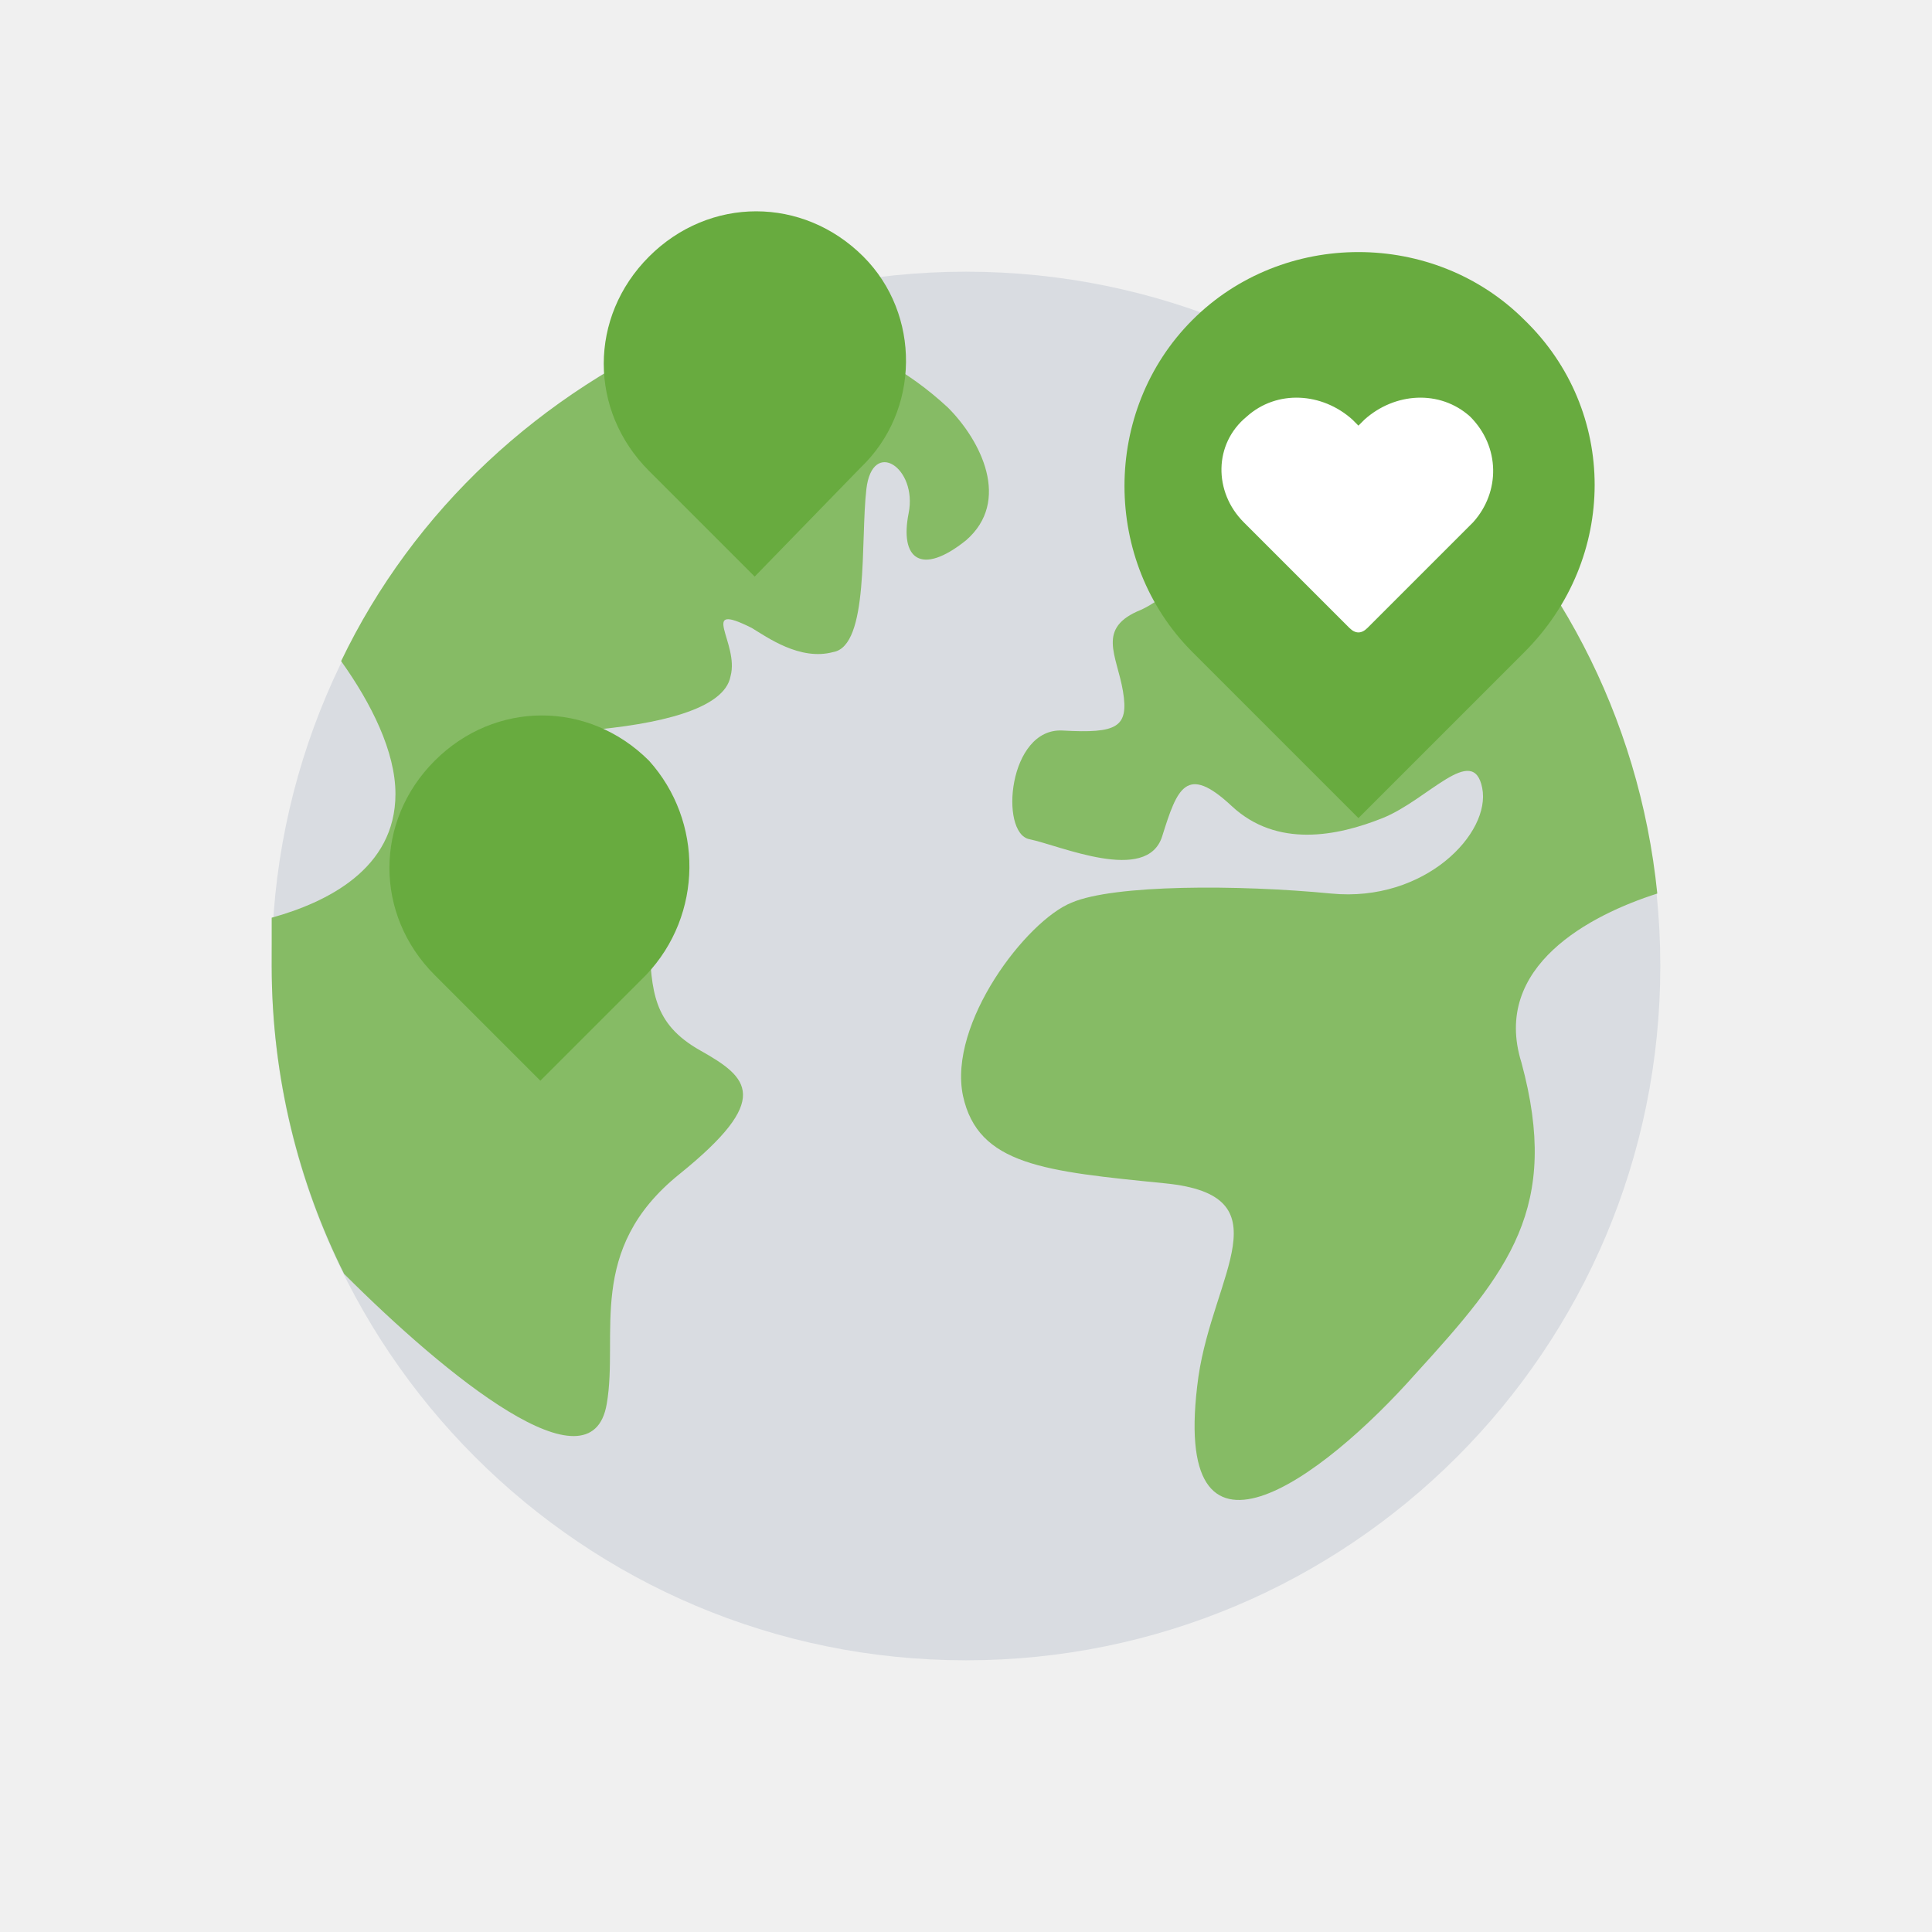
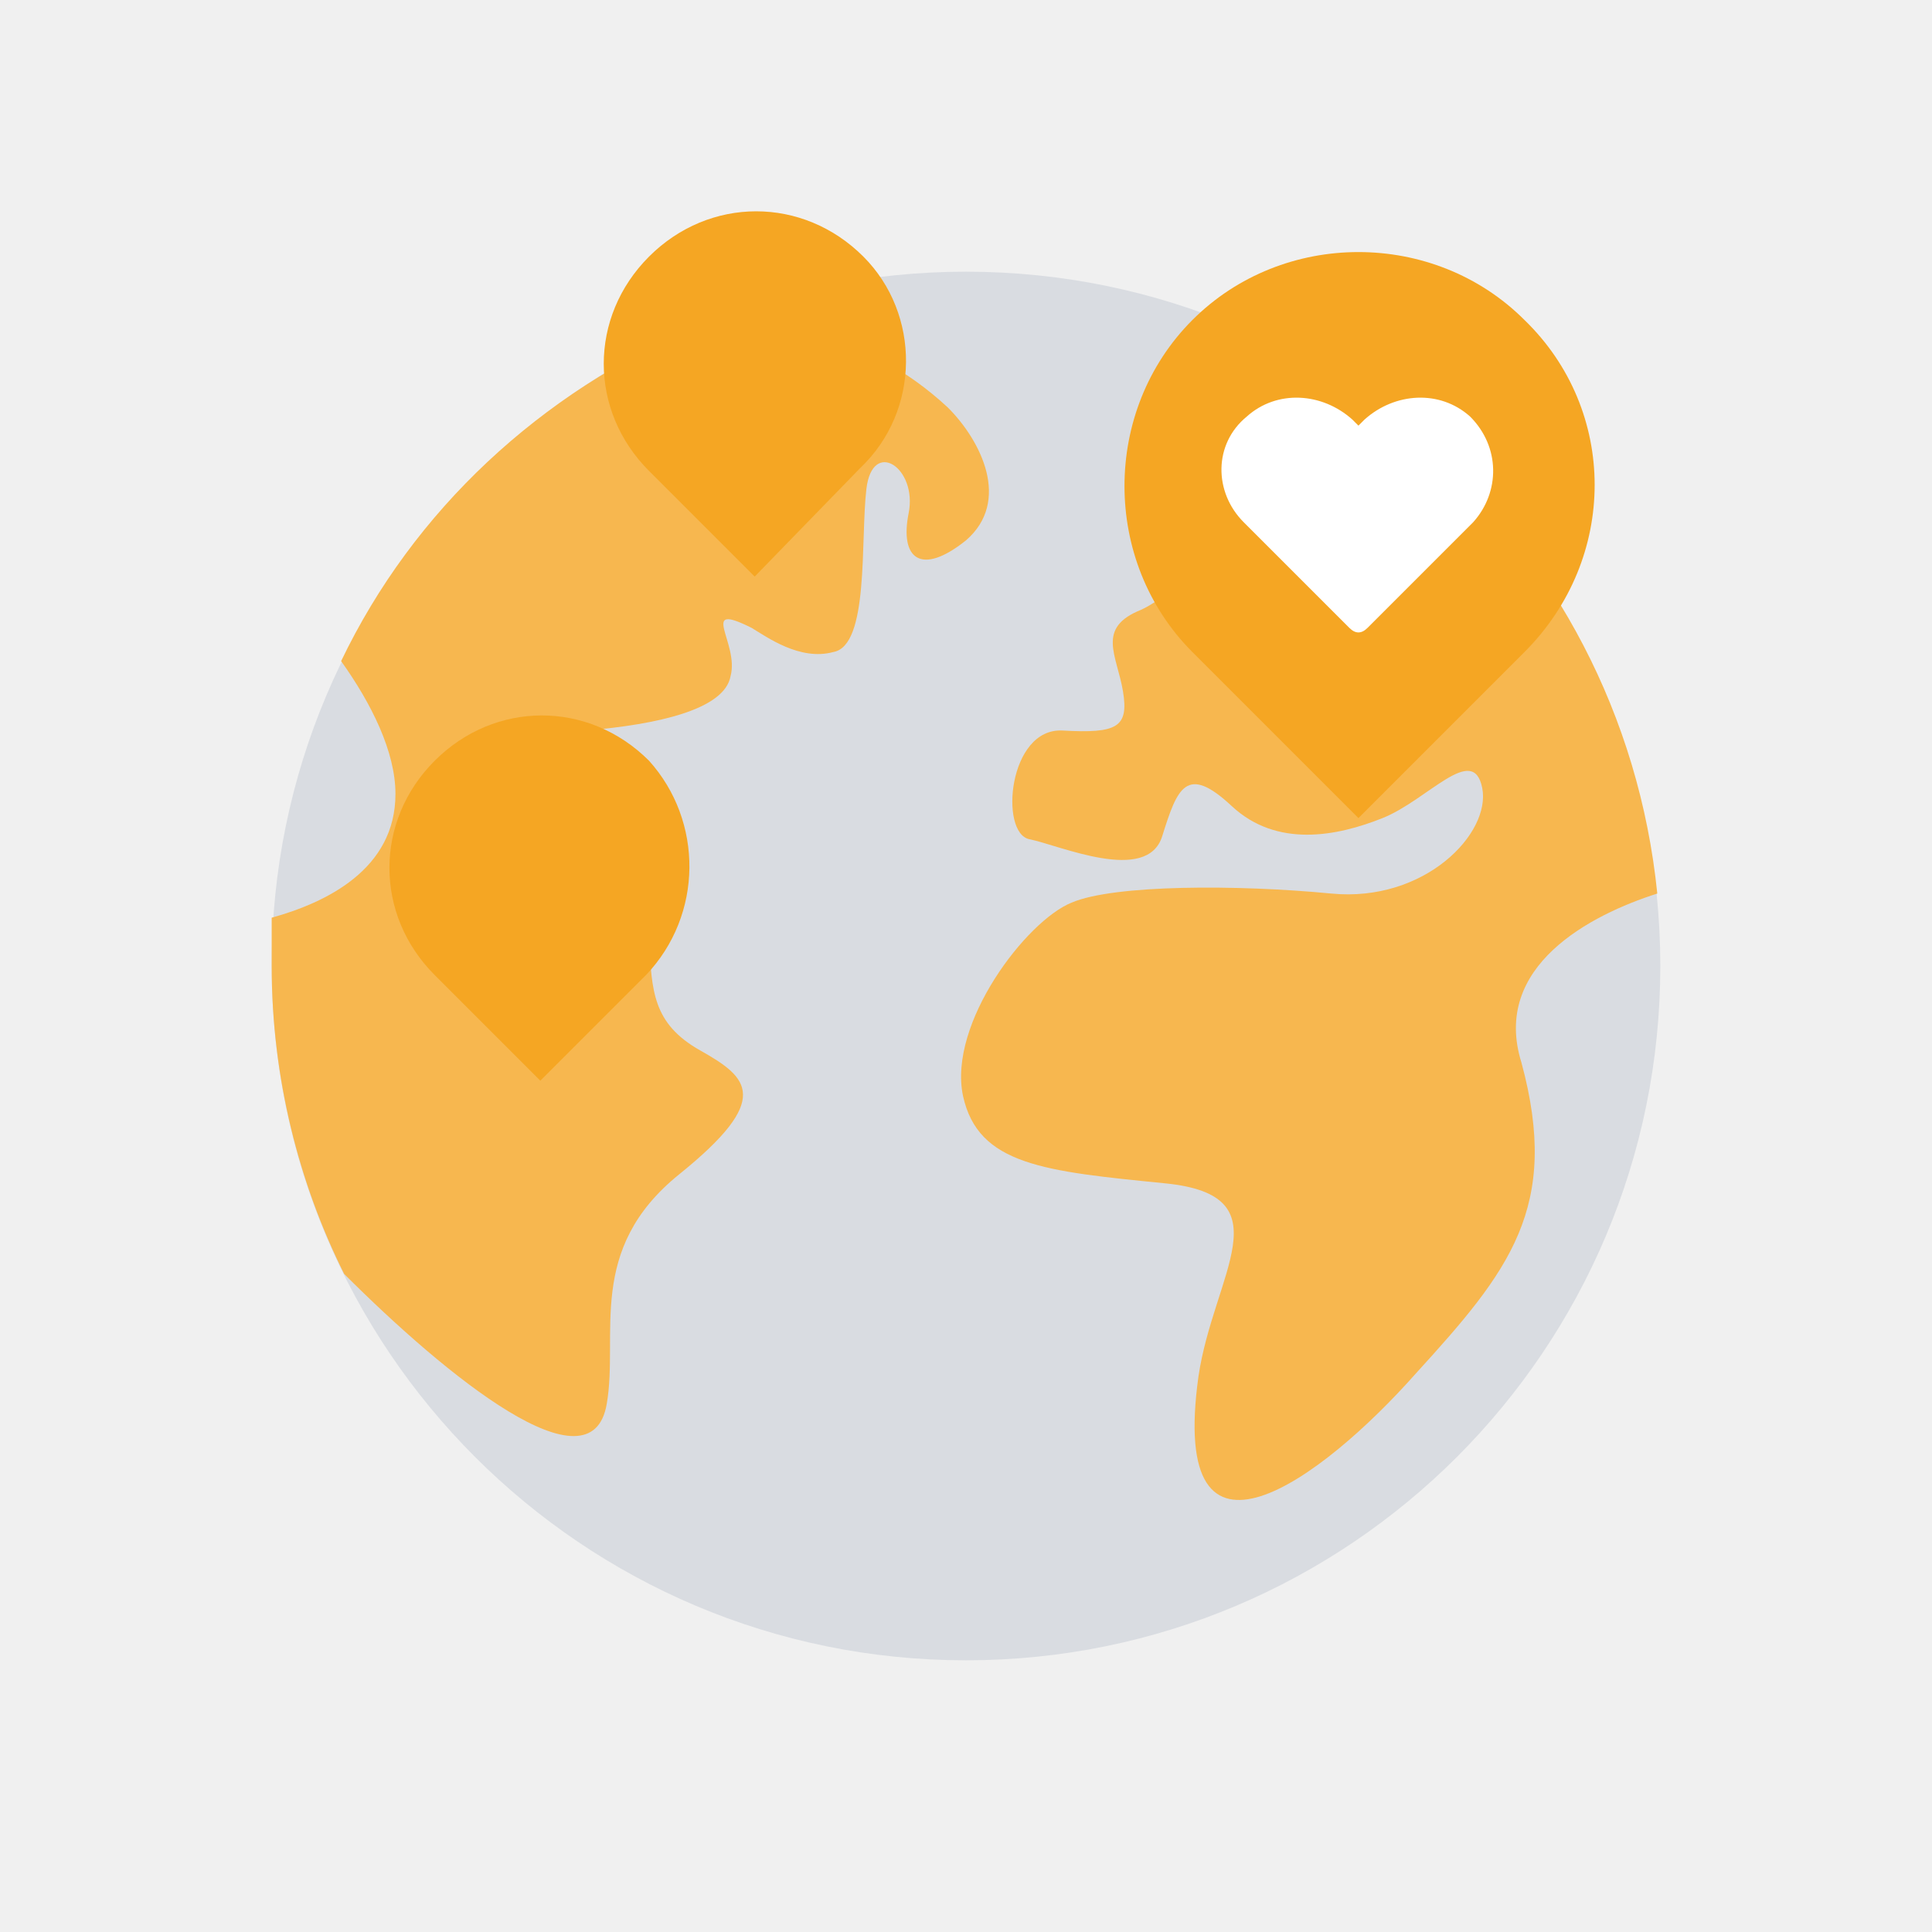
<svg xmlns="http://www.w3.org/2000/svg" id="Layer_1" style="enable-background:new 0 0 64 64;" version="1.1" viewBox="0 0 64 64" xml:space="preserve">
  <style type="text/css">
- 	.st0{fill:#86BB65;}
+ 	.st0{fill:#F7B74F;}
	.st1{fill:#FFFFFF;}
- 	.st2{fill:#68AB3F;}
+ 	.st2{fill:#F5A623;}
	.st3{fill:none;stroke:#D9DCE1;stroke-width:4;stroke-linecap:round;stroke-miterlimit:10;}
	.st4{fill:#D9DCE1;}
	.st5{fill:none;stroke:#D9DCE1;stroke-width:3;stroke-linecap:round;stroke-linejoin:round;stroke-miterlimit:10;}
	.st6{fill:none;stroke:#FFFFFF;stroke-width:2;stroke-miterlimit:10;}
	.st7{fill:none;stroke:#D9DCE1;stroke-width:2;stroke-linecap:square;stroke-miterlimit:10;}
	.st8{fill:none;stroke:#D9DCE1;stroke-width:2;stroke-linecap:square;stroke-miterlimit:10;stroke-dasharray:0.102,6.132;}
- 	.st9{fill:none;stroke:#86BB65;stroke-width:2;stroke-miterlimit:10;}
- 	.st10{fill:none;stroke:#68AB3F;stroke-width:4;stroke-linecap:round;stroke-miterlimit:10;}
- 	.st11{fill:none;stroke:#68AB3F;stroke-width:3;stroke-miterlimit:10;}
- 	.st12{fill:none;stroke:#68AB3F;stroke-width:2;stroke-miterlimit:10;}
+ 	.st9{fill:none;stroke:#F7B74F;stroke-width:2;stroke-miterlimit:10;}
+ 	.st10{fill:none;stroke:#F5A623;stroke-width:4;stroke-linecap:round;stroke-miterlimit:10;}
+ 	.st11{fill:none;stroke:#F5A623;stroke-width:3;stroke-miterlimit:10;}
+ 	.st12{fill:none;stroke:#F5A623;stroke-width:2;stroke-miterlimit:10;}
	.st13{fill:none;stroke:#D9DCE1;stroke-width:2;stroke-miterlimit:10;}
- 	.st14{fill-rule:evenodd;clip-rule:evenodd;fill:#86BB65;}
- 	.st15{fill:none;stroke:#68AB3F;stroke-width:6;stroke-linecap:round;stroke-miterlimit:10;}
- 	.st16{fill-rule:evenodd;clip-rule:evenodd;fill:#68AB3F;}
- 	.st17{fill:none;stroke:#68AB3F;stroke-width:3;stroke-linecap:round;stroke-miterlimit:10;}
+ 	.st14{fill-rule:evenodd;clip-rule:evenodd;fill:#F7B74F;}
+ 	.st15{fill:none;stroke:#F5A623;stroke-width:6;stroke-linecap:round;stroke-miterlimit:10;}
+ 	.st16{fill-rule:evenodd;clip-rule:evenodd;fill:#F5A623;}
+ 	.st17{fill:none;stroke:#F5A623;stroke-width:3;stroke-linecap:round;stroke-miterlimit:10;}
	.st18{fill:none;stroke:#D9DCE1;stroke-width:4;stroke-miterlimit:10;}
- 	.st19{fill:none;stroke:#86BB65;stroke-width:9.52;stroke-linecap:round;stroke-miterlimit:10;}
+ 	.st19{fill:none;stroke:#F7B74F;stroke-width:9.52;stroke-linecap:round;stroke-miterlimit:10;}
	.st20{fill:none;stroke:#D9DCE1;stroke-width:9.52;stroke-linecap:round;stroke-miterlimit:10;}
- 	.st21{fill:none;stroke:#68AB3F;stroke-width:2;stroke-miterlimit:10;stroke-dasharray:2,2;}
+ 	.st21{fill:none;stroke:#F5A623;stroke-width:2;stroke-miterlimit:10;stroke-dasharray:2,2;}
	.st22{fill:none;stroke:#D9DCE1;stroke-width:16.238;stroke-linecap:round;stroke-miterlimit:10;}
	.st23{fill:none;stroke:#D9DCE1;stroke-width:15.944;stroke-linecap:square;stroke-miterlimit:10;}
	.st24{fill:none;stroke:#77B5D1;stroke-width:17.733;stroke-linecap:round;stroke-miterlimit:10;}
- 	.st25{fill:none;stroke:#86BB65;stroke-width:17.937;stroke-linecap:square;stroke-miterlimit:10;}
+ 	.st25{fill:none;stroke:#F7B74F;stroke-width:17.937;stroke-linecap:square;stroke-miterlimit:10;}
</style>
  <circle class="st4" cx="32" cy="32" r="23" />
  <path class="st0" d="M23.1,10.8c-5.2,2.2-9.4,6.1-11.8,11.1l0,0c1,1.4,1.8,3,1.8,4.4c0,2.5-2.3,3.6-4.1,4.1c0,0,0,0,0,0  C9,30.9,9,31.4,9,32c0,3.7,0.9,7.2,2.4,10.2c3.4,3.4,8.2,7.3,8.7,4.3c0.4-2.3-0.7-5.1,2.4-7.6s2.3-3.2,0.7-4.1  c-1.6-0.9-1.6-2-1.7-3.6c-0.1-1.5-1.6-2.2-3.5-2.6c-1.9-0.4-3.1-2-2.9-2.5s1.9-1.6,4.3-1.9c2.4-0.2,4.6-0.7,4.8-1.8  c0.3-1.1-1.1-2.5,0.7-1.6c0.5,0.3,1.6,1.1,2.7,0.8c1.2-0.2,0.9-3.7,1.1-5.4c0.2-1.7,1.7-0.7,1.4,0.8s0.4,2.1,1.9,0.9  c1.5-1.3,0.5-3.3-0.6-4.4C28.7,11,25.7,10.6,23.1,10.8z" />
  <path class="st0" d="M54.9,29.6c-0.6-5.9-3.4-11.1-7.6-14.8c-1.3-0.2-2.5-0.4-4.3-0.3c-2.7,0.1-3.6,0.5-3.1,1.8s-0.6,3.2-2.1,3.9  c-1.5,0.6-0.8,1.5-0.6,2.7c0.2,1.2-0.2,1.4-2,1.3c-1.8-0.1-2.1,3.4-1.1,3.6c1,0.2,3.9,1.5,4.4-0.1c0.5-1.6,0.8-2.4,2.3-1  s3.5,1,5,0.4s3-2.5,3.3-1c0.3,1.5-1.9,3.8-5,3.5s-7.2-0.3-8.6,0.3c-1.5,0.6-4.1,4-3.6,6.4c0.5,2.3,2.7,2.5,6.7,2.9s1.6,3,1.1,6.4  c-1,7.2,4.1,3.4,7.2-0.1c3.1-3.4,4.8-5.5,3.5-10.3C49.4,32,52.7,30.3,54.9,29.6z" />
  <path class="st2" d="M21.4,32.3l-3.5,3.5l-3.5-3.5c-2-2-2-5.1,0-7.1l0,0c2-2,5.1-2,7.1,0l0,0C23.3,27.2,23.3,30.3,21.4,32.3z" />
  <path class="st2" d="M28.5,15.5L25,19.1l-3.5-3.5c-2-2-2-5.1,0-7.1l0,0c2-2,5.1-2,7.1,0l0,0C30.5,10.4,30.5,13.6,28.5,15.5z" />
  <path class="st2" d="M50.5,21.6L45,27.1l-5.5-5.5c-3-3-3-8,0-11l0,0c3-3,8-3,11,0l0,0C53.6,13.6,53.6,18.5,50.5,21.6z" />
  <g>
    <path class="st1" d="M45.3,20.8c-0.2,0.2-0.4,0.2-0.6,0l-3.5-3.5c-1-1-1-2.6,0.1-3.5c1-0.9,2.5-0.8,3.5,0.1l0.2,0.2l0.2-0.2   c1-0.9,2.5-1,3.5-0.1c1,1,1,2.5,0.1,3.5L45.3,20.8z" />
  </g>
</svg>
